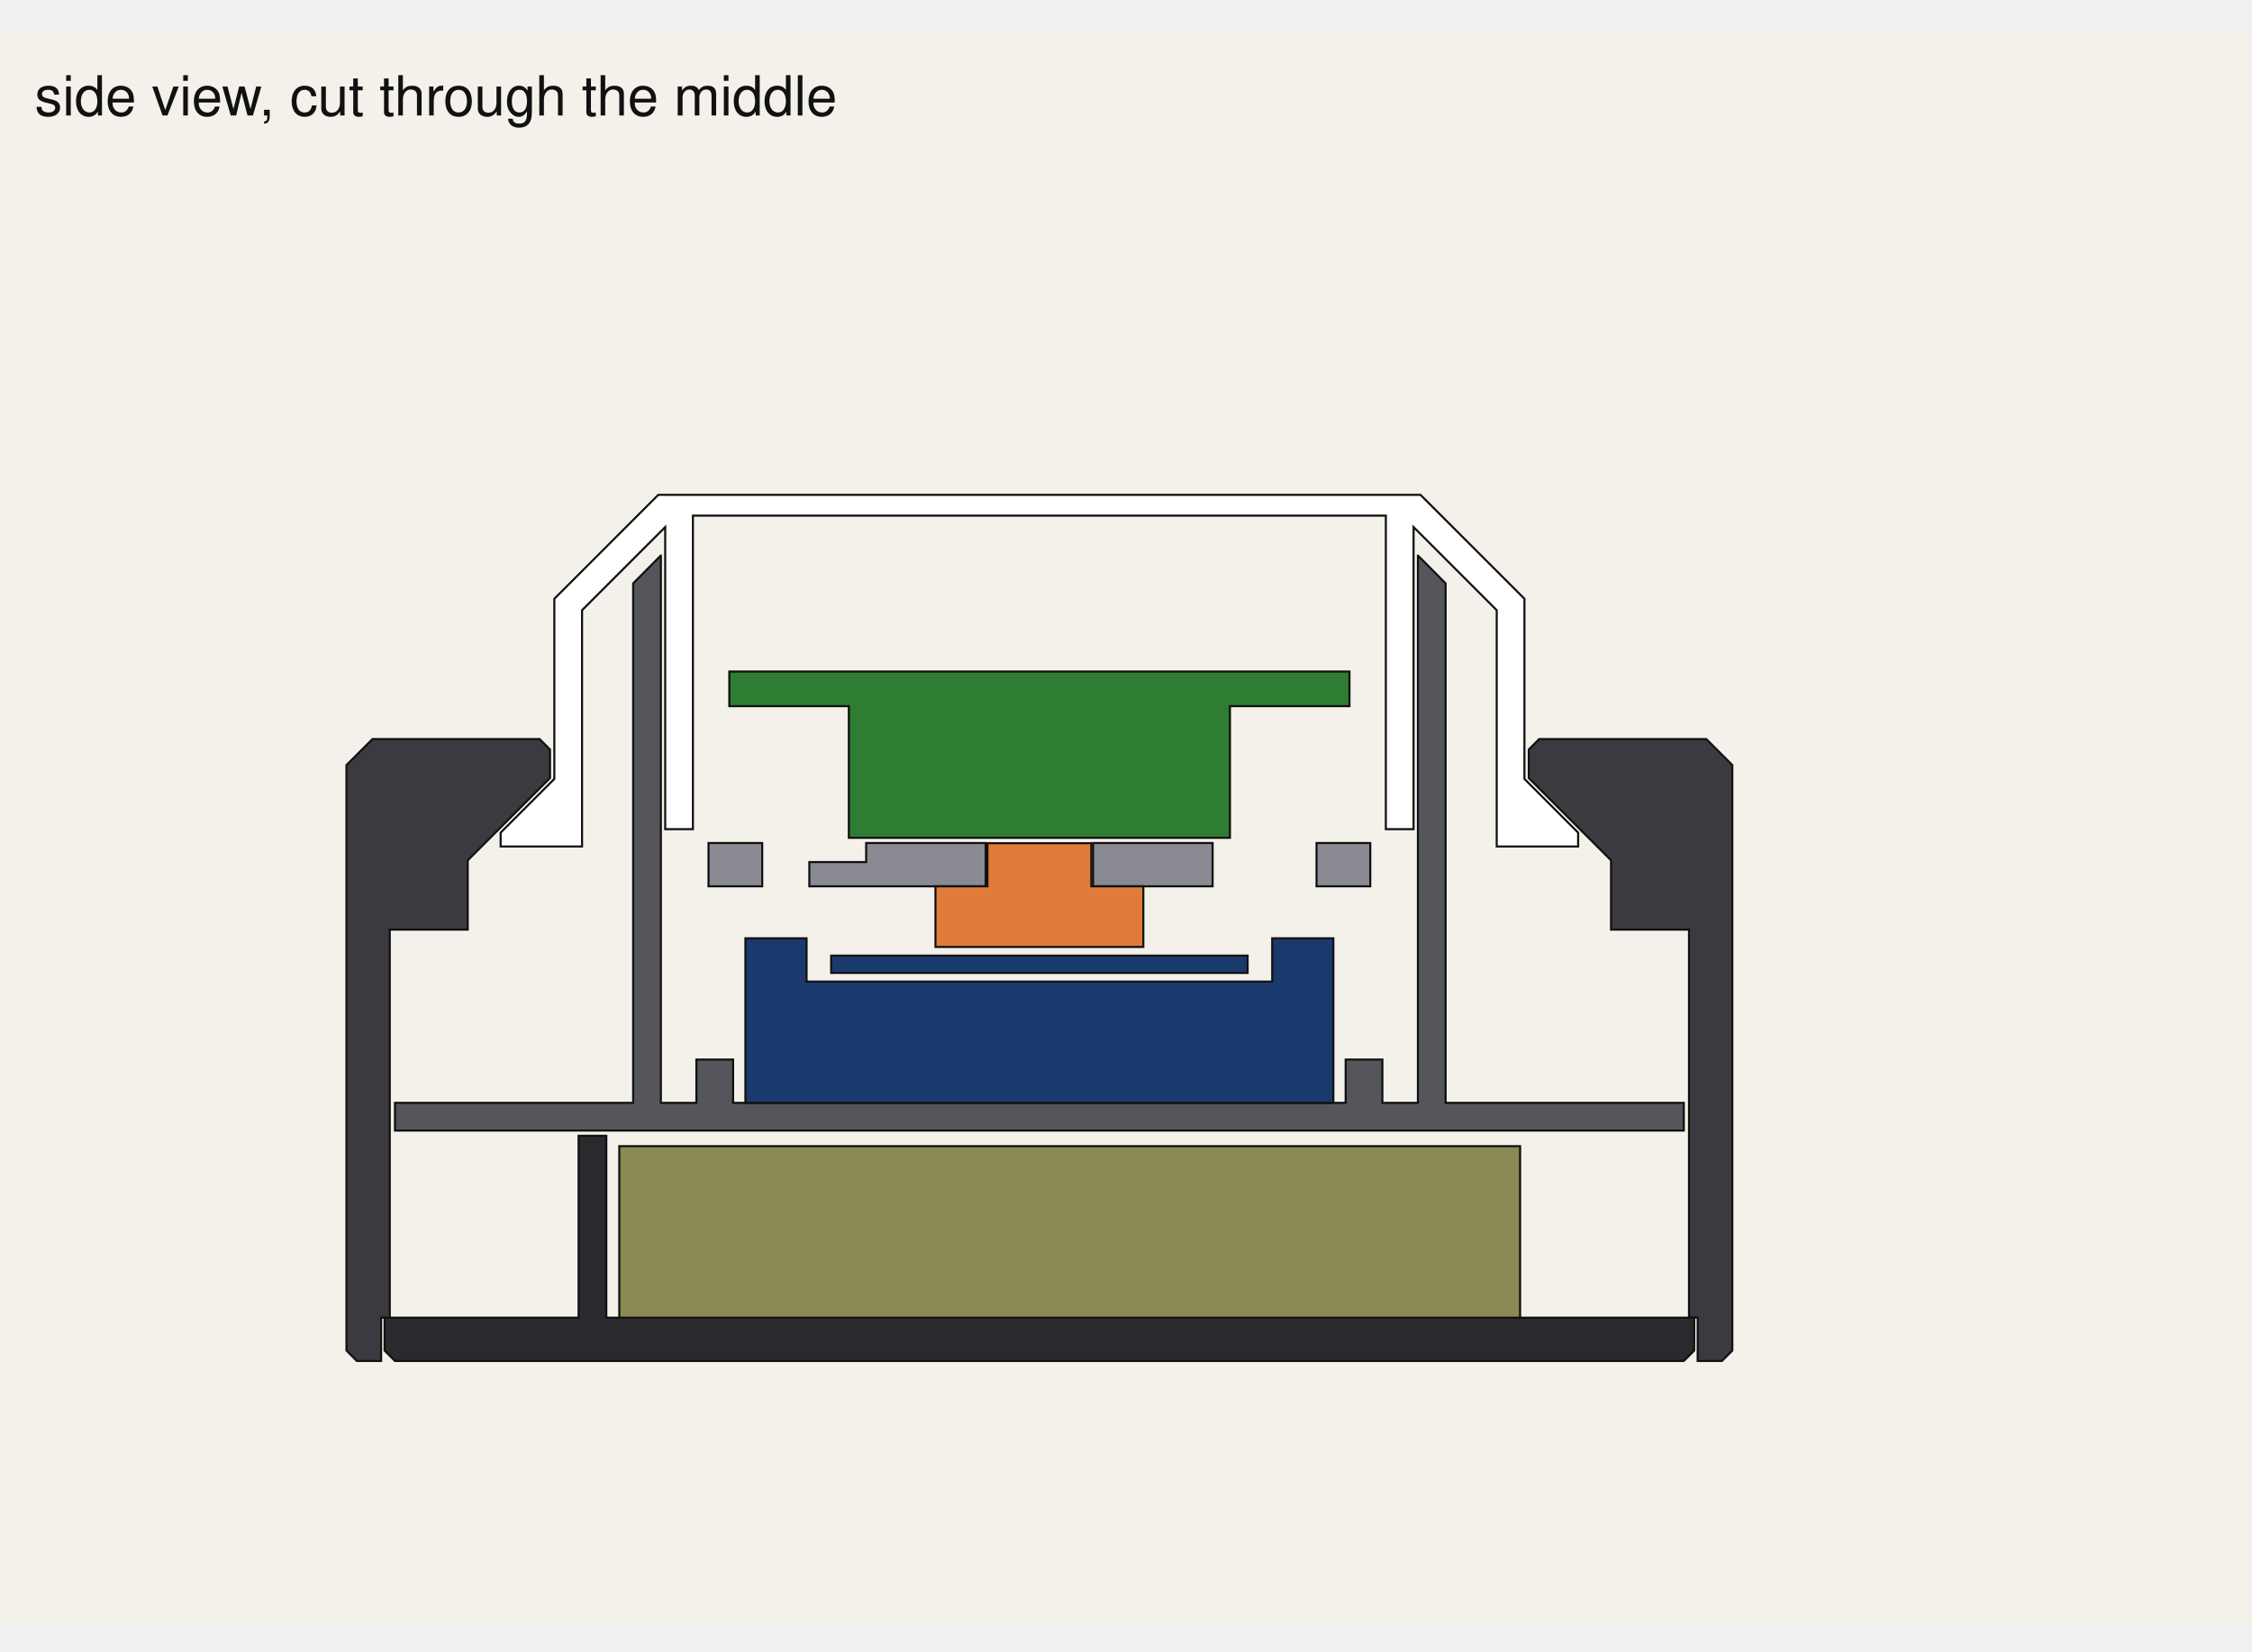
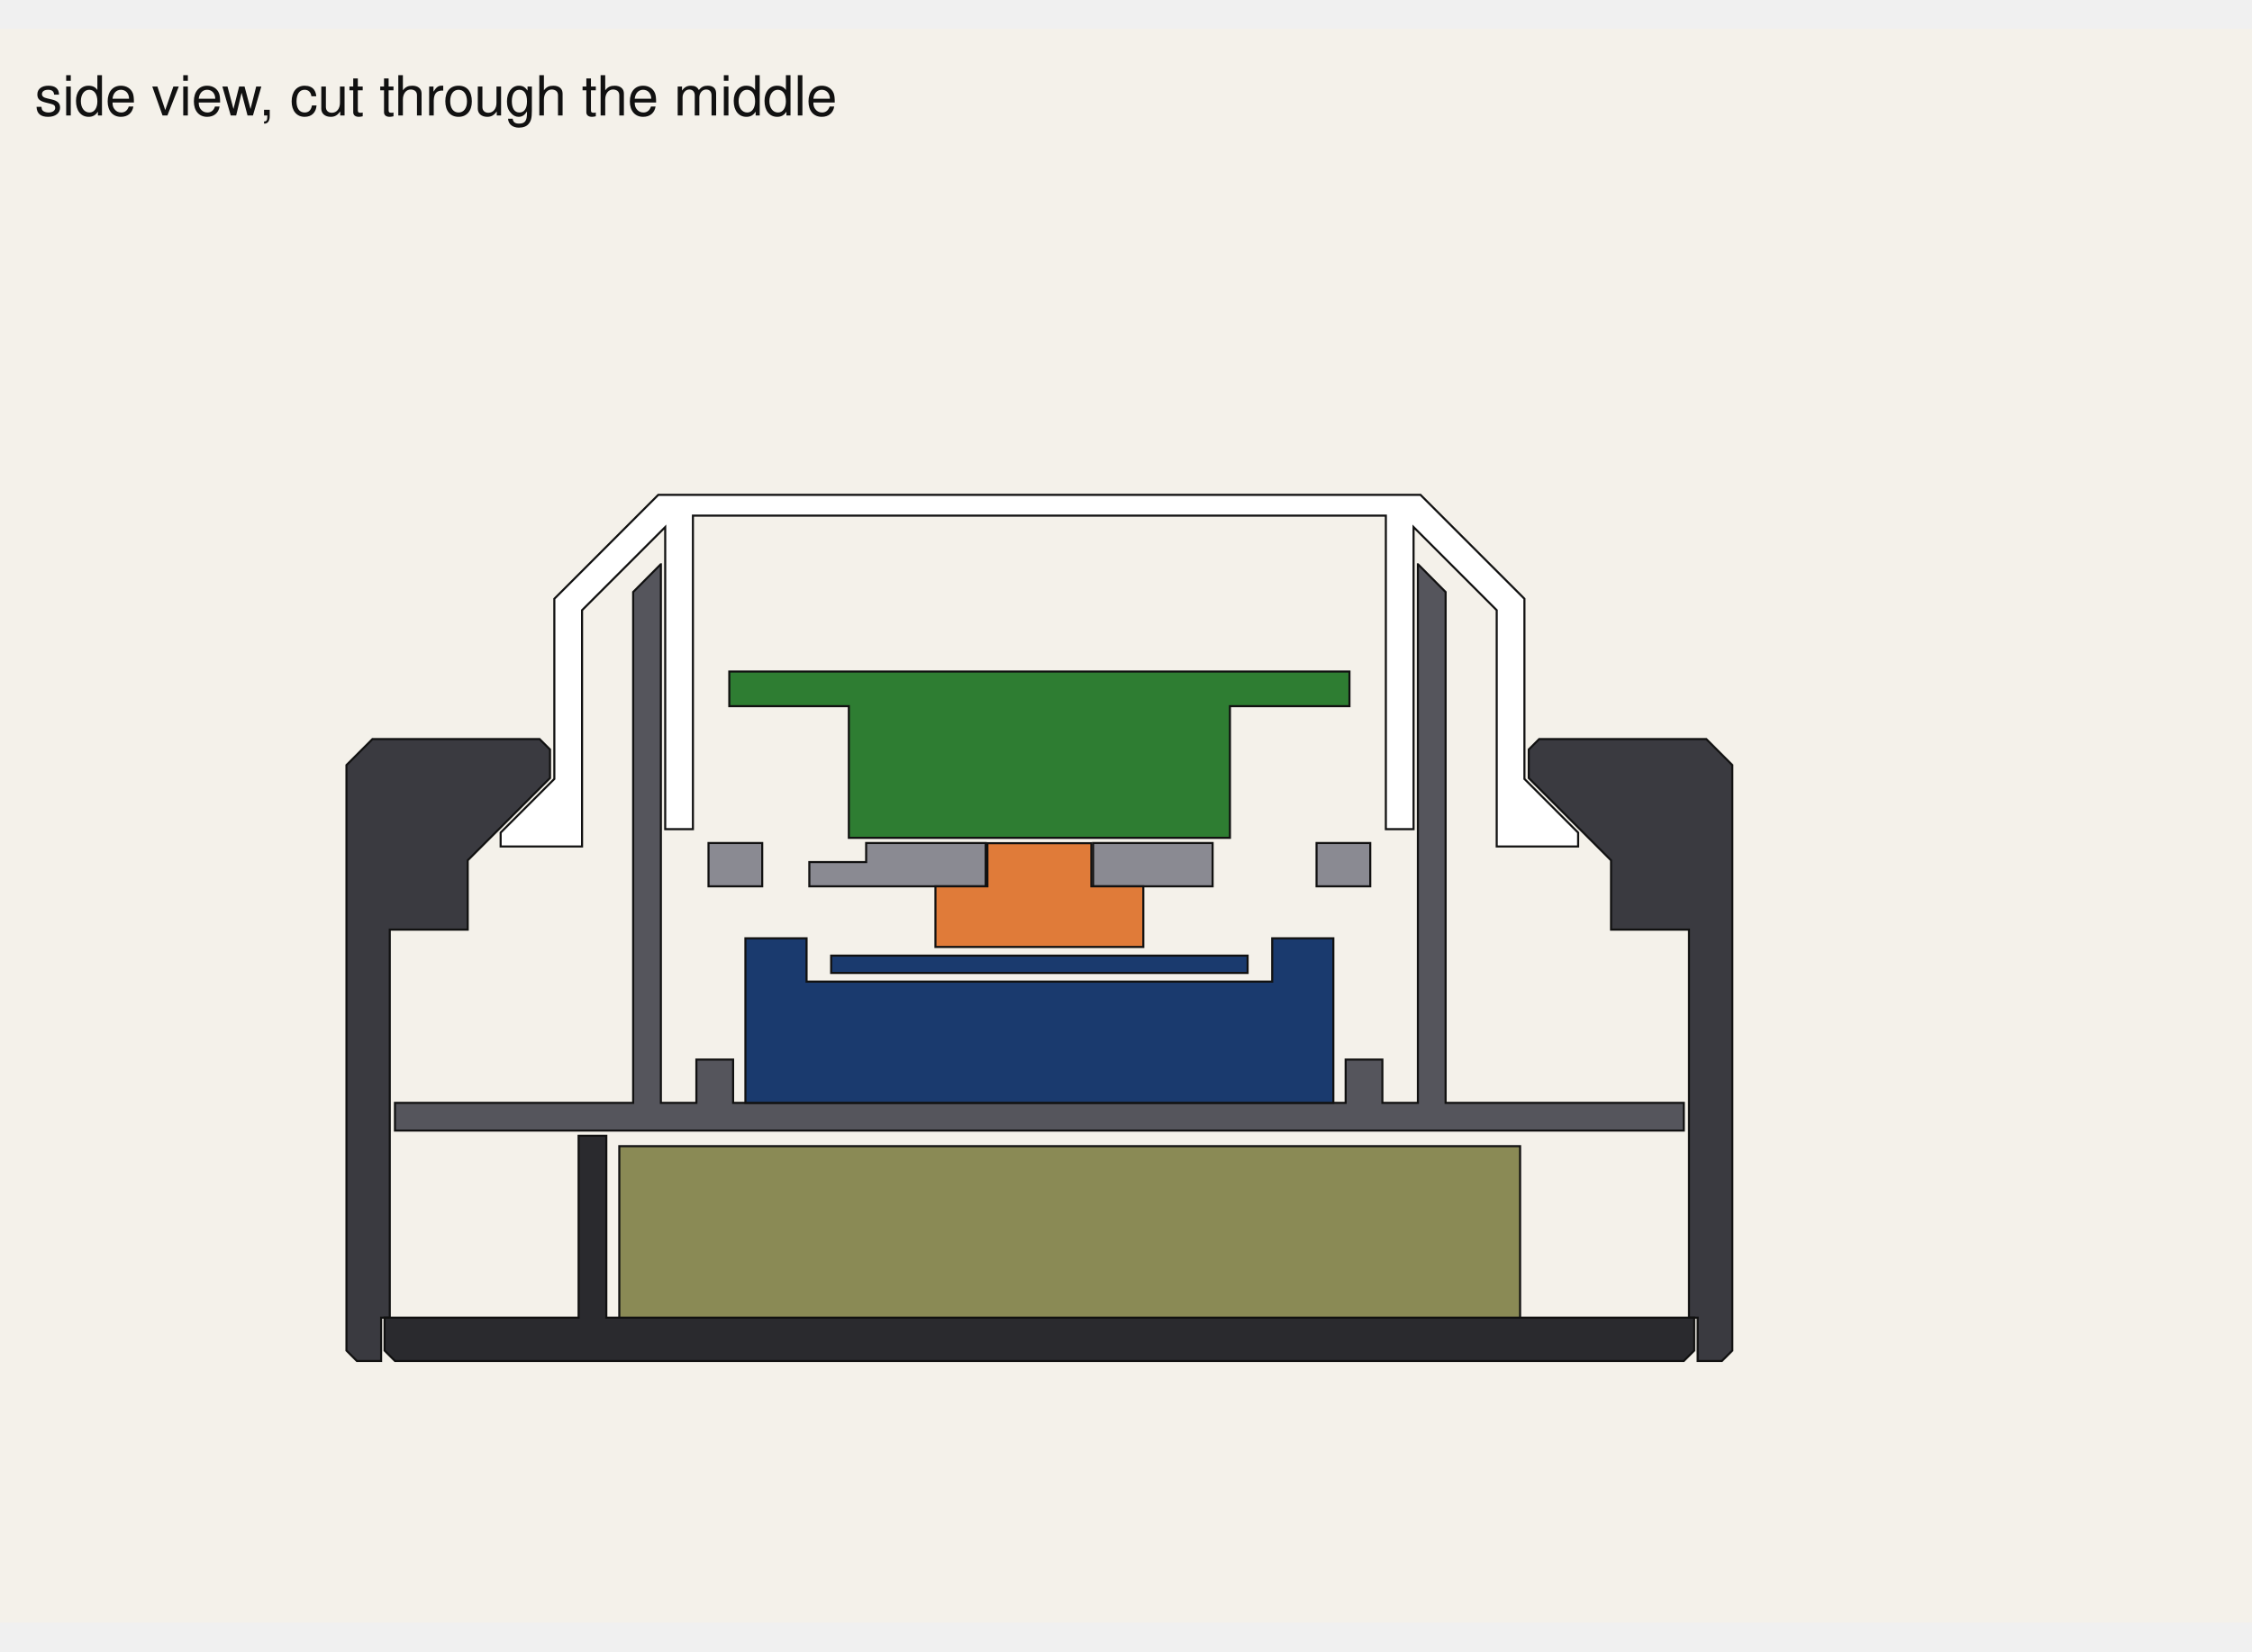
<svg xmlns="http://www.w3.org/2000/svg" viewBox="-60 -62 130 92" width="1320" height="968">
  <rect x="-60" y="-62" width="130" height="92" fill="#f4f1ea" />
  <path d="M-28.25,-20.40 L-28.25,-18.75 L-33.00,-14.00 L-33.00,-10.00 L-33.13,-10.00 L-33.17,-10.00 L-36.47,-10.00 L-37.01,-10.00 L-37.50,-10.00 L-37.50,-5.00 L-37.50,0.00 L-37.50,6.20 L-37.50,6.70 L-37.50,12.40 L-37.75,12.40 L-38.00,12.40 L-38.00,13.65 L-38.00,14.90 L-38.70,14.90 L-39.20,14.90 L-39.40,14.90 L-39.70,14.60 L-40.00,14.30 L-40.00,-2.60 L-40.00,-19.50 L-39.25,-20.25 L-38.50,-21.00 L-37.87,-21.00 L-37.18,-21.00 L-29.52,-21.00 L-29.38,-21.00 L-29.16,-21.00 L-28.85,-21.00 Z M39.25,-20.25 L40.00,-19.50 L40.00,-0.43 L40.00,6.90 L40.00,13.56 L40.00,13.76 L40.00,14.30 L39.70,14.60 L39.40,14.90 L38.70,14.90 L38.00,14.90 L38.00,14.01 L38.00,13.69 L38.00,12.94 L38.00,12.40 L37.61,12.40 L37.50,12.40 L37.50,6.49 L37.50,4.02 L37.50,3.80 L37.50,2.78 L37.50,0.50 L37.50,0.00 L37.50,-5.00 L37.50,-10.00 L37.01,-10.00 L36.47,-10.00 L33.17,-10.00 L33.13,-10.00 L33.00,-10.00 L33.00,-14.00 L28.25,-18.75 L28.25,-20.40 L28.85,-21.00 L29.16,-21.00 L29.38,-21.00 L29.52,-21.00 L37.18,-21.00 L37.87,-21.00 L38.50,-21.00 Z" fill="#3a3a40" fill-rule="evenodd" stroke="#111" stroke-width="0.12" />
-   <path d="M-21.85,0.00 L-20.78,0.00 L-20.75,0.00 L-20.70,0.00 L-20.69,0.00 L-20.58,0.00 L-19.80,0.00 L-19.80,-2.50 L-17.68,-2.50 L-17.68,0.00 L17.68,0.00 L17.68,-2.50 L19.80,-2.50 L19.80,0.00 L20.75,0.00 L20.80,0.00 L21.85,0.00 L21.85,-31.59 L21.86,-31.59 L23.45,-29.99 L23.45,0.00 L23.86,0.00 L24.20,0.00 L24.46,0.00 L24.65,0.00 L36.26,0.00 L36.75,0.00 L37.20,0.00 L37.20,0.80 L37.20,1.60 L36.75,1.60 L17.25,1.60 L16.32,1.60 L15.35,1.60 L14.34,1.60 L13.27,1.60 L12.16,1.60 L11.00,1.60 L9.79,1.60 L8.51,1.60 L7.18,1.60 L5.77,1.60 L4.29,1.60 L2.73,1.60 L1.09,1.60 L-0.65,1.60 L-2.50,1.60 L-4.46,1.60 L-6.54,1.60 L-8.76,1.60 L-11.13,1.60 L-13.68,1.60 L-16.41,1.60 L-19.34,1.60 L-22.52,1.60 L-25.95,1.60 L-37.20,1.60 L-37.20,0.00 L-25.95,0.00 L-25.11,0.00 L-24.57,0.00 L-24.47,0.00 L-24.11,0.00 L-24.00,0.00 L-23.80,0.00 L-23.45,0.00 L-23.45,-29.99 L-21.86,-31.59 L-21.85,-31.59 Z" fill="#55555c" fill-rule="evenodd" stroke="#111" stroke-width="0.12" />
+   <path d="M-21.85,0.00 L-20.78,0.00 L-20.75,0.00 L-20.70,0.00 L-20.69,0.00 L-20.58,0.00 L-19.80,0.00 L-19.80,-2.50 L-17.68,-2.50 L-17.68,0.00 L17.68,0.00 L17.68,-2.50 L19.80,-2.50 L19.80,0.00 L20.75,0.00 L20.80,0.00 L21.85,0.00 L21.85,-31.09 L21.86,-31.09 L23.45,-29.49 L23.45,0.00 L23.86,0.00 L24.20,0.00 L24.46,0.00 L24.65,0.00 L36.26,0.00 L36.75,0.00 L37.20,0.00 L37.20,0.80 L37.20,1.60 L36.75,1.60 L17.25,1.60 L16.32,1.60 L15.35,1.60 L14.34,1.60 L13.27,1.60 L12.16,1.60 L11.00,1.60 L9.79,1.60 L8.51,1.60 L7.18,1.60 L5.77,1.60 L4.29,1.60 L2.73,1.60 L1.09,1.60 L-0.65,1.60 L-2.50,1.60 L-4.46,1.60 L-6.54,1.60 L-8.76,1.60 L-11.13,1.60 L-13.68,1.60 L-16.41,1.60 L-19.34,1.60 L-22.52,1.60 L-25.95,1.60 L-37.20,1.60 L-37.20,0.00 L-25.95,0.00 L-25.11,0.00 L-24.57,0.00 L-24.47,0.00 L-24.11,0.00 L-24.00,0.00 L-23.80,0.00 L-23.45,0.00 L-23.45,-29.49 L-21.86,-31.09 L-21.85,-31.09 Z" fill="#55555c" fill-rule="evenodd" stroke="#111" stroke-width="0.12" />
  <path d="M-25.00,2.85 L-25.00,12.40 L23.64,12.40 L23.87,12.40 L28.50,12.40 L28.88,12.40 L29.04,12.40 L30.92,12.40 L34.19,12.40 L37.04,12.40 L37.21,12.40 L37.25,12.40 L37.27,12.40 L37.80,12.40 L37.80,13.35 L37.80,14.30 L37.50,14.60 L37.20,14.90 L36.75,14.90 L35.15,14.90 L0.00,14.90 L-36.26,14.90 L-36.75,14.90 L-37.20,14.90 L-37.50,14.60 L-37.80,14.30 L-37.80,13.35 L-37.80,12.40 L-37.27,12.40 L-36.69,12.40 L-27.32,12.40 L-26.60,12.40 L-26.60,11.45 L-26.60,1.90 L-26.45,1.90 L-25.00,1.90 Z" fill="#2a2a2e" fill-rule="evenodd" stroke="#111" stroke-width="0.12" />
  <path d="M28.00,-29.10 L28.00,-18.70 L31.10,-15.60 L31.10,-14.80 L26.40,-14.80 L26.40,-28.44 L21.60,-33.24 L21.60,-15.80 L20.00,-15.80 L20.00,-33.90 L0.00,-33.90 L-20.00,-33.90 L-20.00,-15.80 L-21.60,-15.80 L-21.60,-33.24 L-26.40,-28.44 L-26.40,-14.80 L-31.10,-14.80 L-31.10,-15.60 L-28.00,-18.70 L-28.00,-29.10 L-22.00,-35.10 L0.00,-35.10 L22.00,-35.10 Z" fill="#ffffff" fill-rule="evenodd" stroke="#111" stroke-width="0.12" />
  <path d="M-16.00,-12.50 L-19.10,-12.50 L-19.10,-15.00 L-16.00,-15.00 Z M-3.10,-12.50 L-4.13,-12.50 L-9.81,-12.50 L-9.99,-12.50 L-11.36,-12.50 L-11.73,-12.50 L-13.22,-12.50 L-13.28,-12.50 L-13.28,-13.13 L-13.28,-13.90 L-13.22,-13.90 L-13.01,-13.90 L-11.80,-13.90 L-10.87,-13.90 L-10.74,-13.90 L-10.56,-13.90 L-10.32,-13.90 L-10.00,-13.90 L-10.00,-15.00 L-3.10,-15.00 Z M10.00,-12.50 L3.10,-12.50 L3.10,-15.00 L10.00,-15.00 Z M19.10,-12.50 L16.00,-12.50 L16.00,-15.00 L19.10,-15.00 Z" fill="#8a8a92" fill-rule="evenodd" stroke="#111" stroke-width="0.12" />
  <path d="M3.00,-12.50 L6.00,-12.50 L6.00,-9.00 L-6.00,-9.00 L-6.00,-12.50 L-3.00,-12.50 L-3.00,-14.99 L3.00,-14.99 Z" fill="#e07b39" fill-rule="evenodd" stroke="#111" stroke-width="0.12" />
  <path d="M17.90,-22.90 L11.00,-22.90 L11.00,-19.11 L11.00,-19.10 L11.00,-15.30 L0.00,-15.30 L-11.00,-15.30 L-11.00,-19.10 L-11.00,-19.11 L-11.00,-22.90 L-17.90,-22.90 L-17.90,-24.90 L0.00,-24.90 L17.90,-24.90 Z" fill="#2e7d32" fill-rule="evenodd" stroke="#111" stroke-width="0.12" />
  <path d="M-13.44,-7.00 L13.44,-7.00 L13.44,-9.50 L16.97,-9.50 L16.97,0.00 L-16.97,0.00 L-16.97,-9.50 L-13.44,-9.50 Z M12.02,-7.50 L-12.02,-7.50 L-12.02,-8.50 L12.02,-8.50 Z" fill="#1a3a6e" fill-rule="evenodd" stroke="#111" stroke-width="0.12" />
  <path d="M27.75,3.00 L27.75,12.40 L-21.61,12.40 L-24.25,12.40 L-24.25,11.90 L-24.25,2.50 L-21.61,2.50 L27.75,2.50 Z" fill="#8a8a55" fill-rule="evenodd" stroke="#111" stroke-width="0.12" />
  <path d="" fill="#1b5e20" fill-rule="evenodd" stroke="#111" stroke-width="0.12" />
  <text x="-58" y="-57" font-family="Helvetica" font-size="3.2" fill="#111">side view, cut through the middle</text>
</svg>
